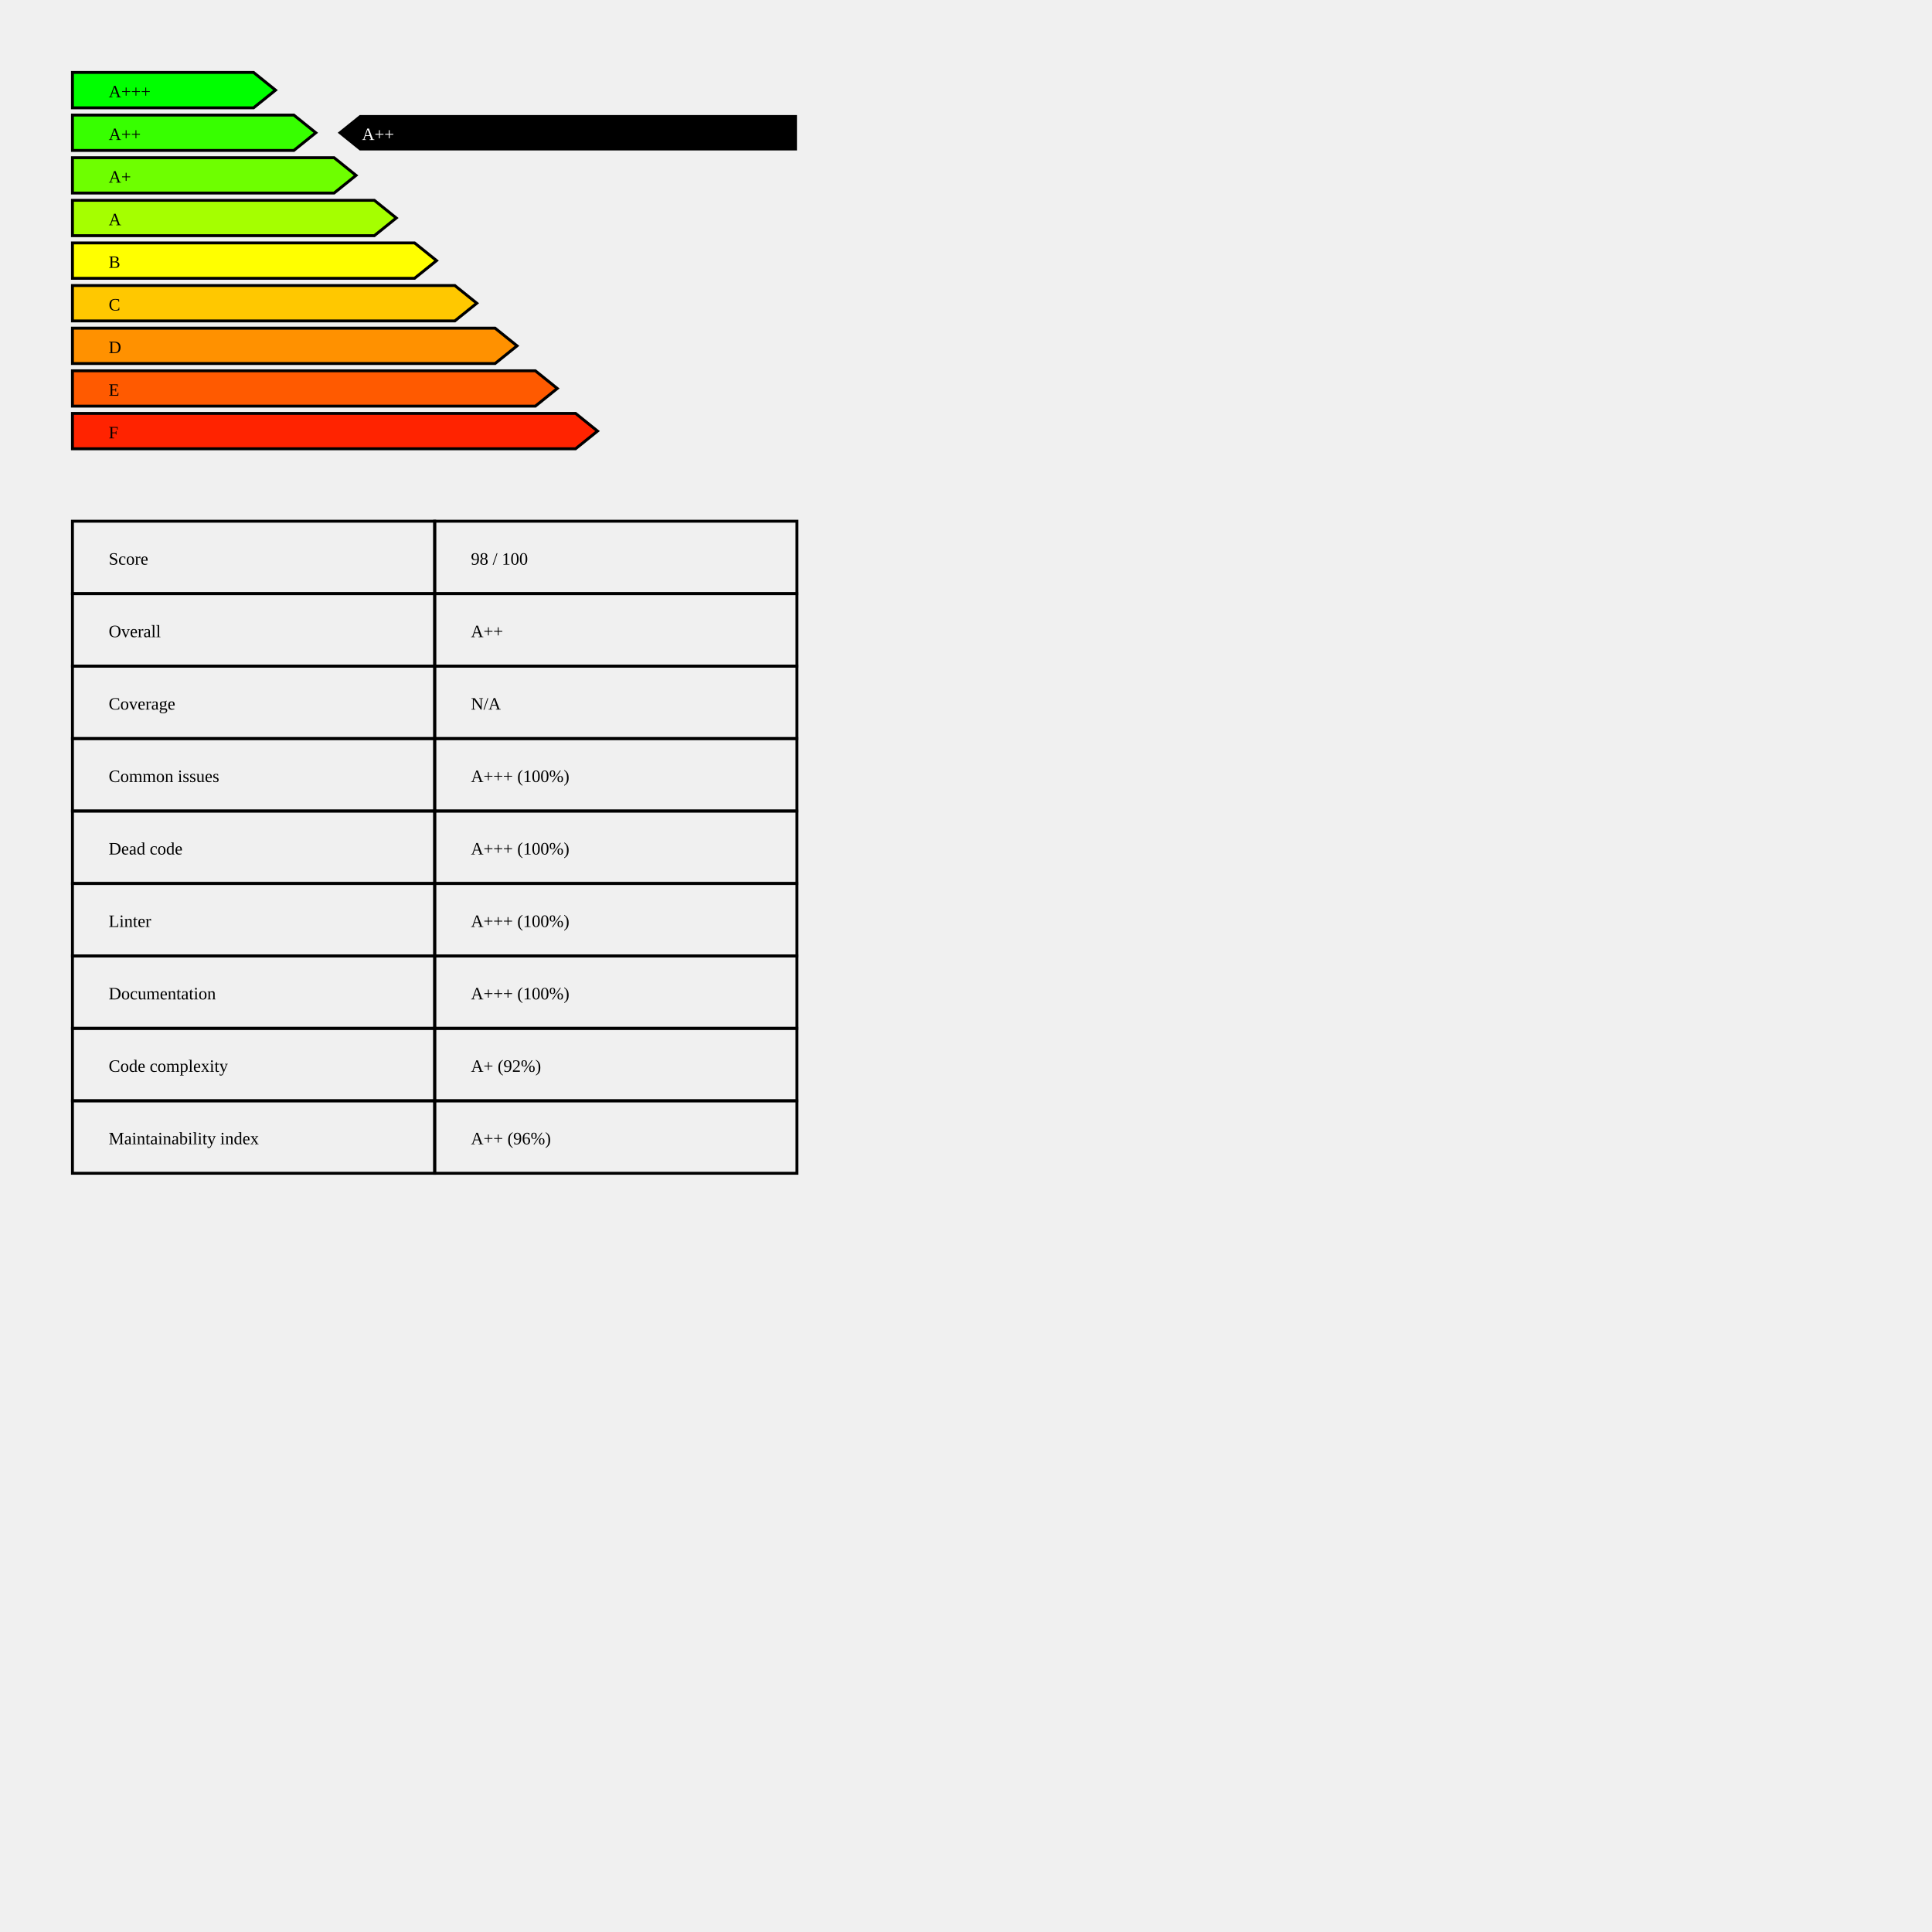
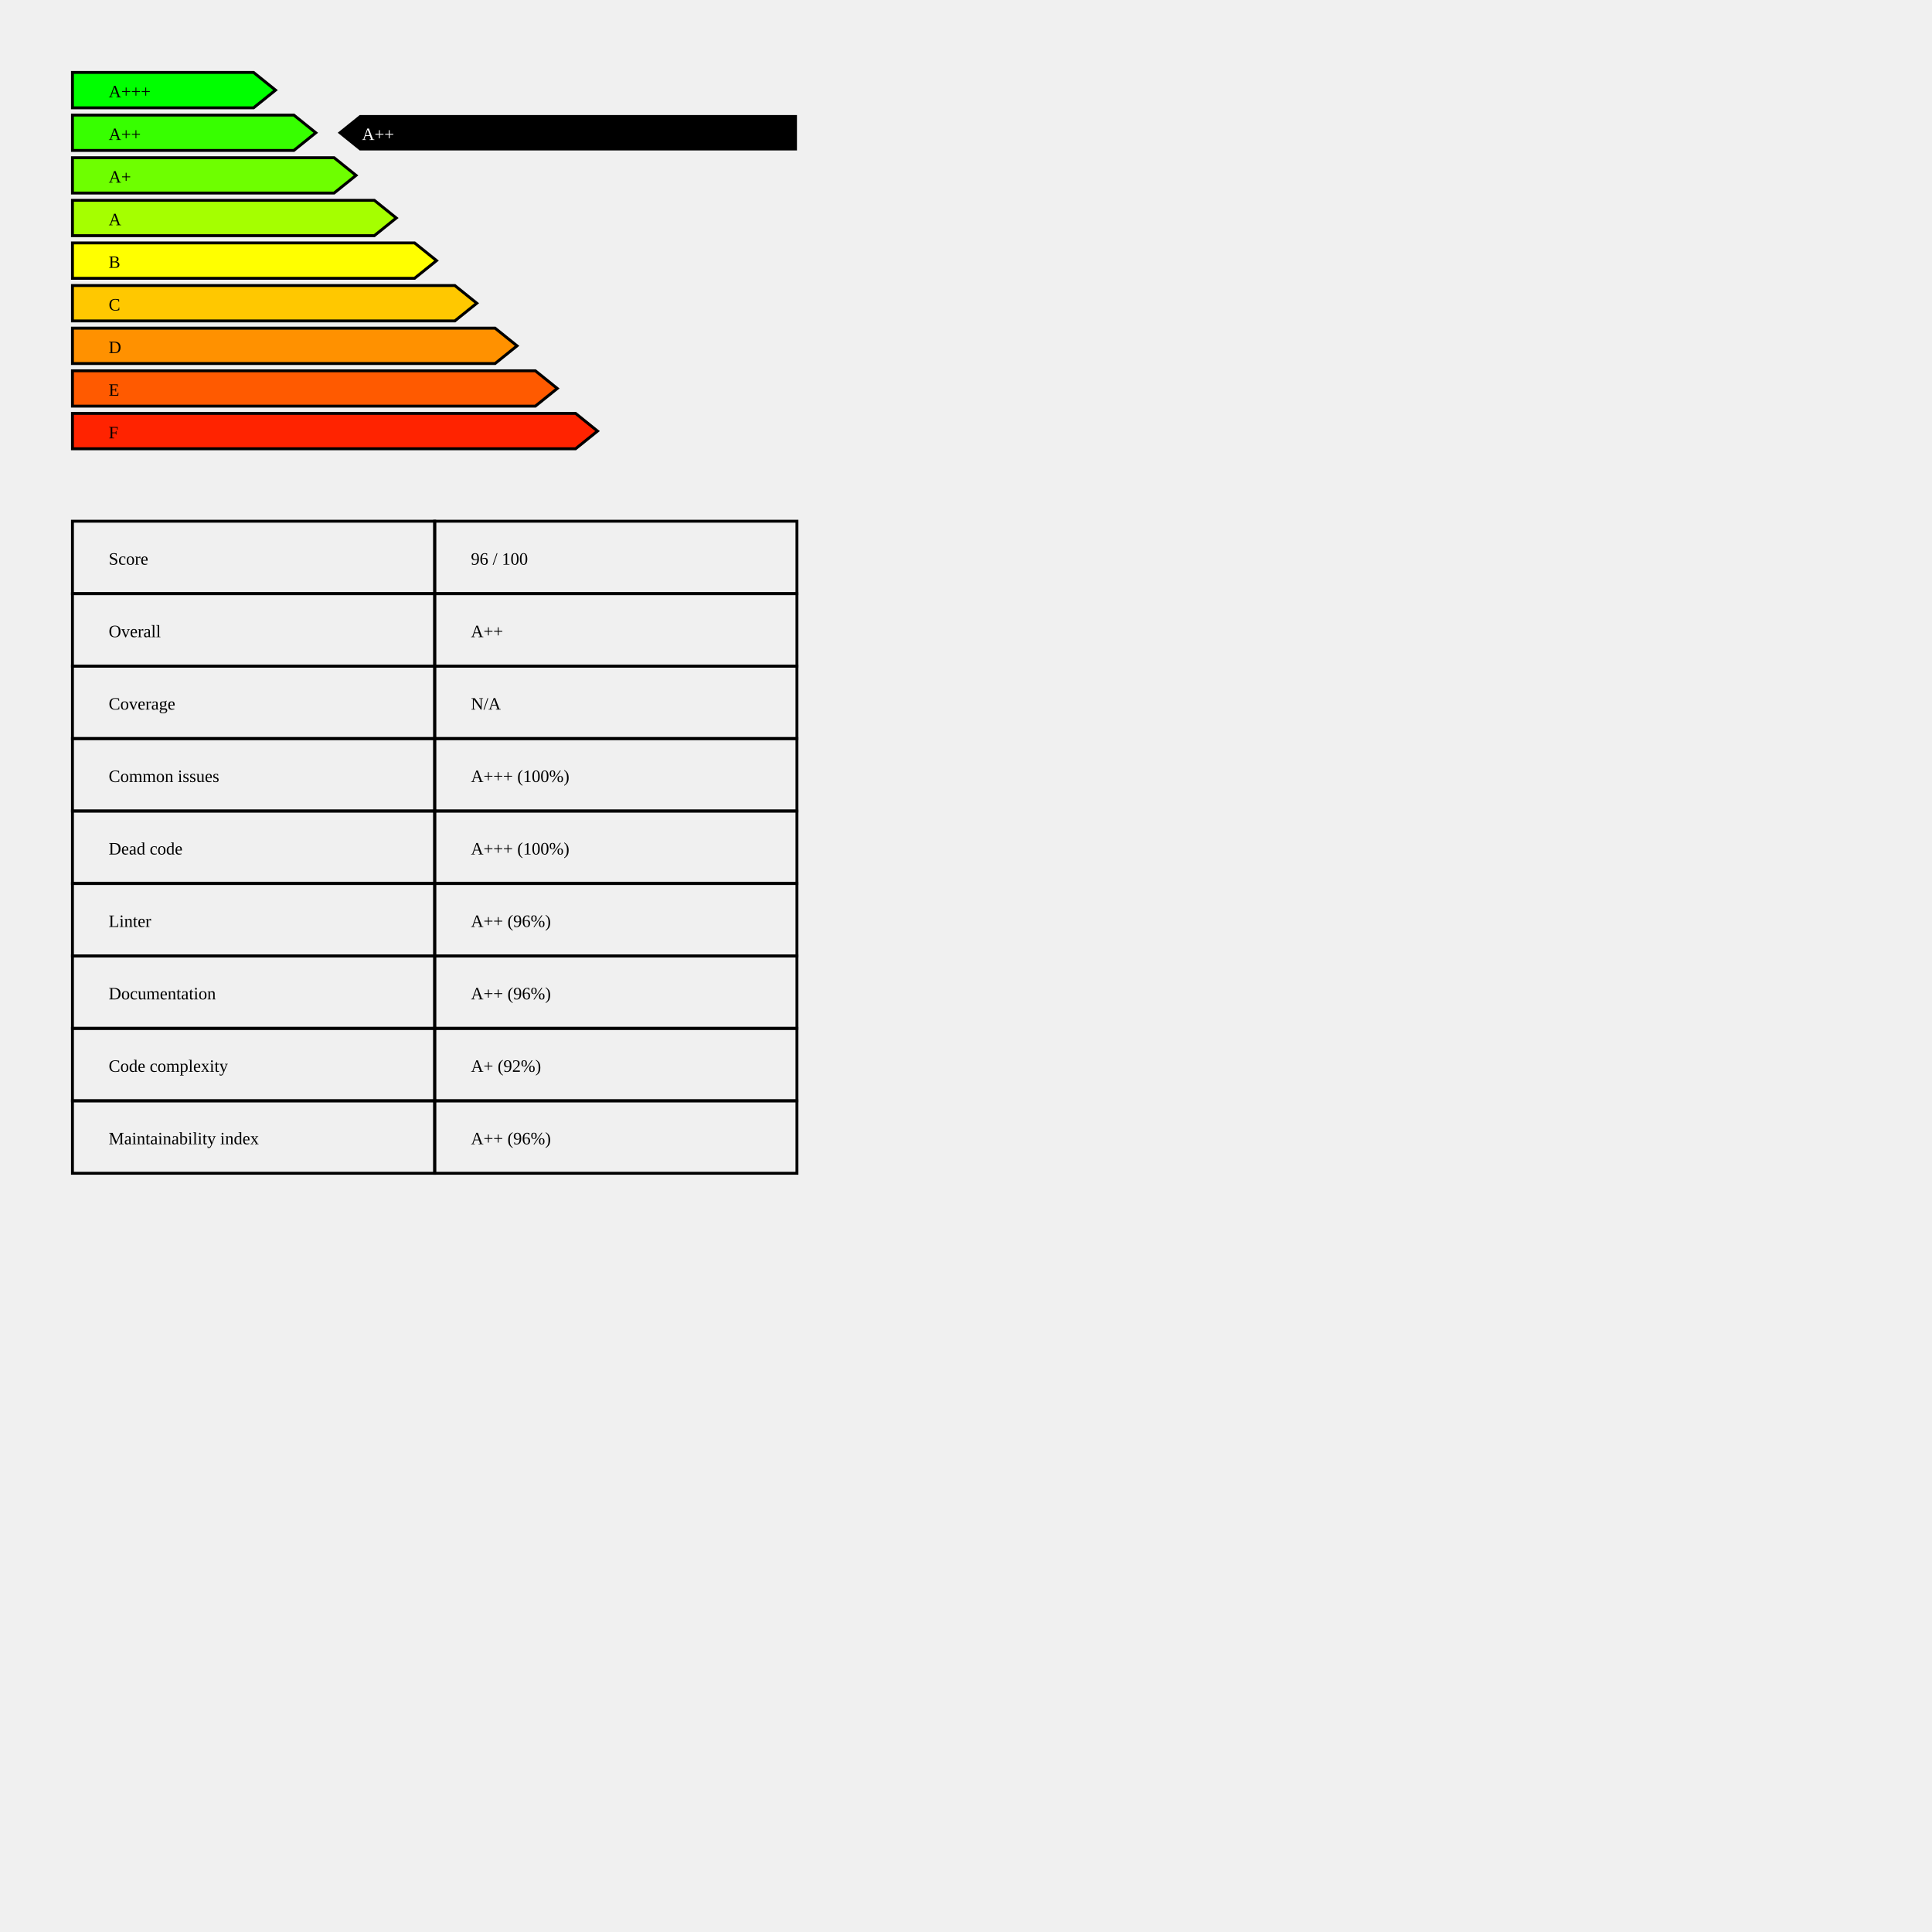
<svg xmlns="http://www.w3.org/2000/svg" baseProfile="full" height="1000pt" version="1.1" width="1000pt">
  <defs />
  <polygon points="50,50.0 175.0,50.0 190.152,62.206 175.0,74.412 50,74.412 50,50.0" style="fill:rgb(0 255 0);stroke:black;stroke-width:2;" />
  <text x="75.0" y="67.206">A+++</text>
  <polygon points="50,79.412 202.778,79.412 217.929,91.618 202.778,103.824 50,103.824 50,79.412" style="fill:rgb(55 255 0);stroke:black;stroke-width:2;" />
  <text x="75.0" y="96.618">A++</text>
  <polygon points="50,108.824 230.556,108.824 245.707,121.029 230.556,133.235 50,133.235 50,108.824" style="fill:rgb(110 255 0);stroke:black;stroke-width:2;" />
  <text x="75.0" y="126.029">A+</text>
  <polygon points="50,138.235 258.333,138.235 273.485,150.441 258.333,162.647 50,162.647 50,138.235" style="fill:rgb(165 255 0);stroke:black;stroke-width:2;" />
  <text x="75.0" y="155.441">A</text>
  <polygon points="50,167.647 286.111,167.647 301.263,179.853 286.111,192.059 50,192.059 50,167.647" style="fill:rgb(255 255 0);stroke:black;stroke-width:2;" />
  <text x="75.0" y="184.853">B</text>
  <polygon points="50,197.059 313.889,197.059 329.04,209.265 313.889,221.471 50,221.471 50,197.059" style="fill:rgb(255 200 0);stroke:black;stroke-width:2;" />
  <text x="75.0" y="214.265">C</text>
  <polygon points="50,226.471 341.667,226.471 356.818,238.676 341.667,250.882 50,250.882 50,226.471" style="fill:rgb(255 145 0);stroke:black;stroke-width:2;" />
  <text x="75.0" y="243.676">D</text>
  <polygon points="50,255.882 369.444,255.882 384.596,268.088 369.444,280.294 50,280.294 50,255.882" style="fill:rgb(255 90 0);stroke:black;stroke-width:2;" />
  <text x="75.0" y="273.088">E</text>
  <polygon points="50,285.294 397.222,285.294 412.374,297.5 397.222,309.706 50,309.706 50,285.294" style="fill:rgb(255 35 0);stroke:black;stroke-width:2;" />
  <text x="75.0" y="302.5">F</text>
  <polygon points="248.232,79.412 233.081,91.618 248.232,103.824 550,103.824 550,79.412" style="fill:black;" />
  <text fill="white" x="249.798" y="96.618">A++</text>
  <text x="75.0" y="389.706">Score</text>
-   <text x="325.0" y="389.706">98 / 100</text>
+   <text x="325.0" y="389.706">96 / 100</text>
  <polygon points="50,359.706 300,359.706 300,409.706 50,409.706 50,359.706" style="fill:none; stroke:black;stroke-width:2;" />
  <polygon points="300,359.706 550,359.706 550,409.706 300,409.706 300,359.706" style="fill:none; stroke:black;stroke-width:2;" />
  <text x="75.0" y="439.706">Overall</text>
  <text x="325.0" y="439.706">A++</text>
  <polygon points="50,409.706 300,409.706 300,459.706 50,459.706 50,409.706" style="fill:none; stroke:black;stroke-width:2;" />
  <polygon points="300,409.706 550,409.706 550,459.706 300,459.706 300,409.706" style="fill:none; stroke:black;stroke-width:2;" />
  <text x="75.0" y="489.706">Coverage</text>
  <text x="325.0" y="489.706">N/A</text>
  <polygon points="50,459.706 300,459.706 300,509.706 50,509.706 50,459.706" style="fill:none; stroke:black;stroke-width:2;" />
  <polygon points="300,459.706 550,459.706 550,509.706 300,509.706 300,459.706" style="fill:none; stroke:black;stroke-width:2;" />
  <text x="75.0" y="539.706">Common issues</text>
  <text x="325.0" y="539.706">A+++  (100%)</text>
  <polygon points="50,509.706 300,509.706 300,559.706 50,559.706 50,509.706" style="fill:none; stroke:black;stroke-width:2;" />
  <polygon points="300,509.706 550,509.706 550,559.706 300,559.706 300,509.706" style="fill:none; stroke:black;stroke-width:2;" />
  <text x="75.0" y="589.706">Dead code</text>
  <text x="325.0" y="589.706">A+++  (100%)</text>
  <polygon points="50,559.706 300,559.706 300,609.706 50,609.706 50,559.706" style="fill:none; stroke:black;stroke-width:2;" />
  <polygon points="300,559.706 550,559.706 550,609.706 300,609.706 300,559.706" style="fill:none; stroke:black;stroke-width:2;" />
  <text x="75.0" y="639.706">Linter</text>
-   <text x="325.0" y="639.706">A+++  (100%)</text>
+   <text x="325.0" y="639.706">A++  (96%)</text>
  <polygon points="50,609.706 300,609.706 300,659.706 50,659.706 50,609.706" style="fill:none; stroke:black;stroke-width:2;" />
  <polygon points="300,609.706 550,609.706 550,659.706 300,659.706 300,609.706" style="fill:none; stroke:black;stroke-width:2;" />
  <text x="75.0" y="689.706">Documentation</text>
-   <text x="325.0" y="689.706">A+++  (100%)</text>
+   <text x="325.0" y="689.706">A++  (96%)</text>
  <polygon points="50,659.706 300,659.706 300,709.706 50,709.706 50,659.706" style="fill:none; stroke:black;stroke-width:2;" />
  <polygon points="300,659.706 550,659.706 550,709.706 300,709.706 300,659.706" style="fill:none; stroke:black;stroke-width:2;" />
  <text x="75.0" y="739.706">Code complexity</text>
  <text x="325.0" y="739.706">A+  (92%)</text>
  <polygon points="50,709.706 300,709.706 300,759.706 50,759.706 50,709.706" style="fill:none; stroke:black;stroke-width:2;" />
  <polygon points="300,709.706 550,709.706 550,759.706 300,759.706 300,709.706" style="fill:none; stroke:black;stroke-width:2;" />
  <text x="75.0" y="789.706">Maintainability index</text>
  <text x="325.0" y="789.706">A++  (96%)</text>
  <polygon points="50,759.706 300,759.706 300,809.706 50,809.706 50,759.706" style="fill:none; stroke:black;stroke-width:2;" />
  <polygon points="300,759.706 550,759.706 550,809.706 300,809.706 300,759.706" style="fill:none; stroke:black;stroke-width:2;" />
</svg>
